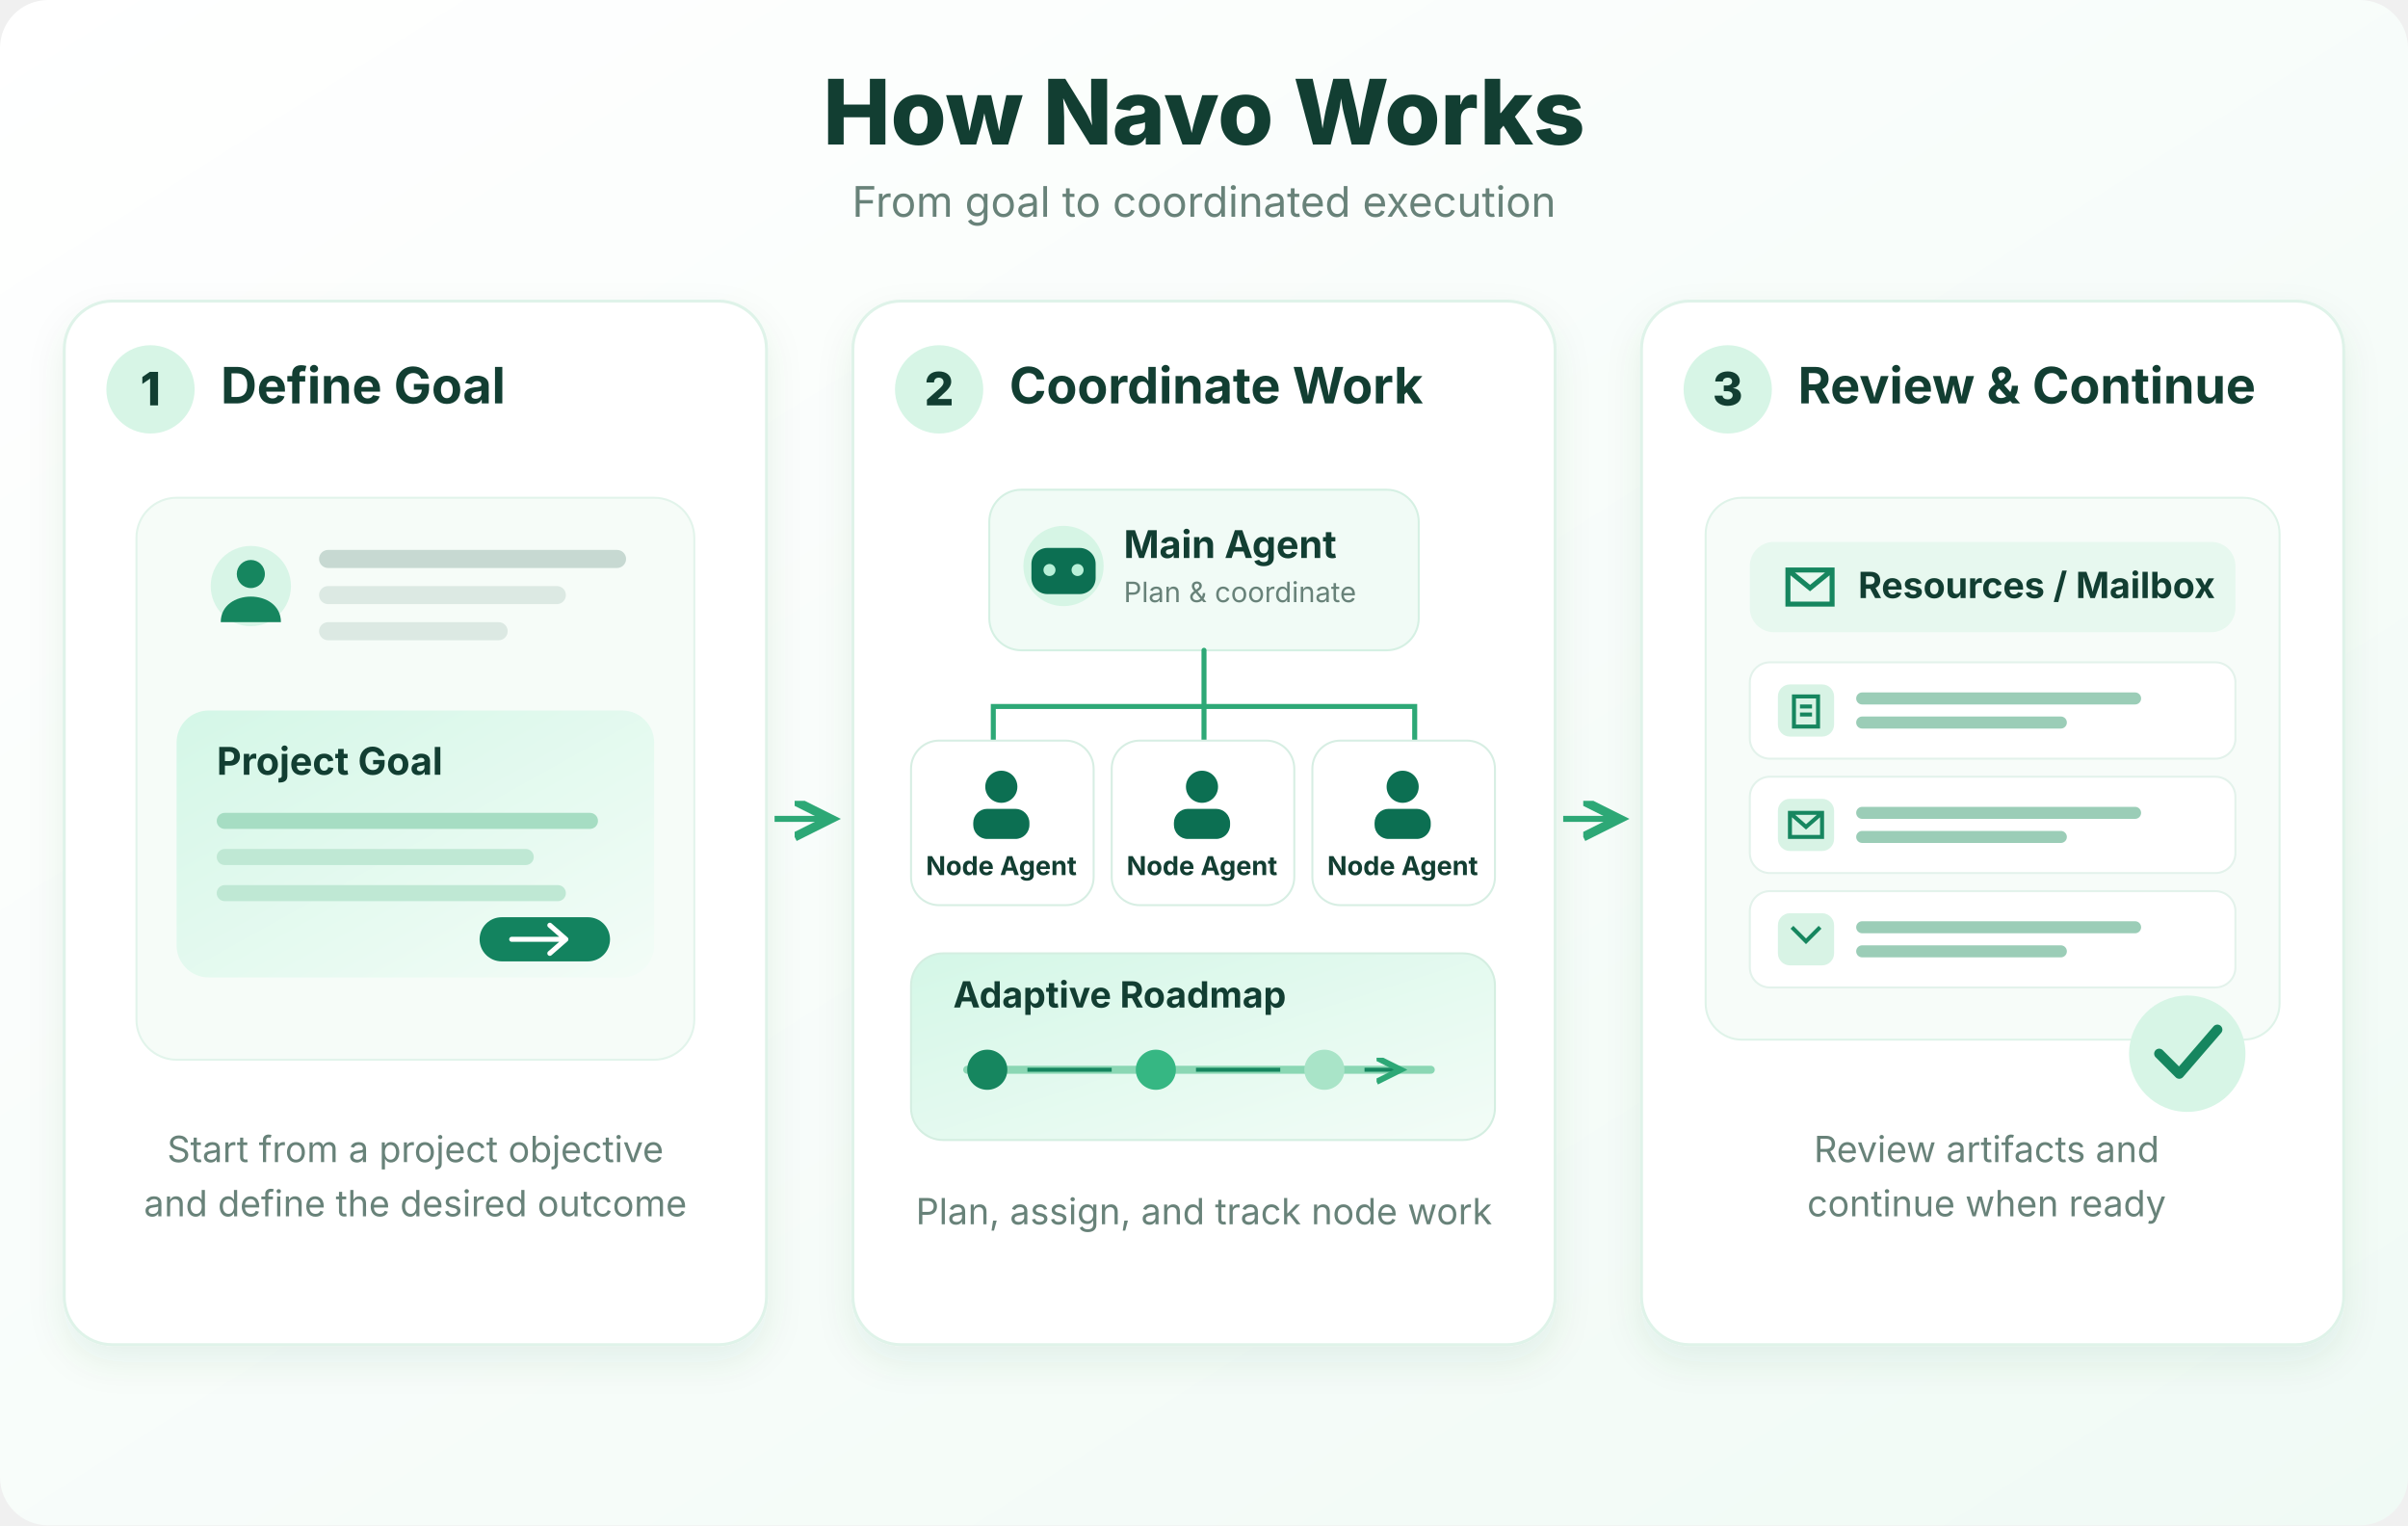
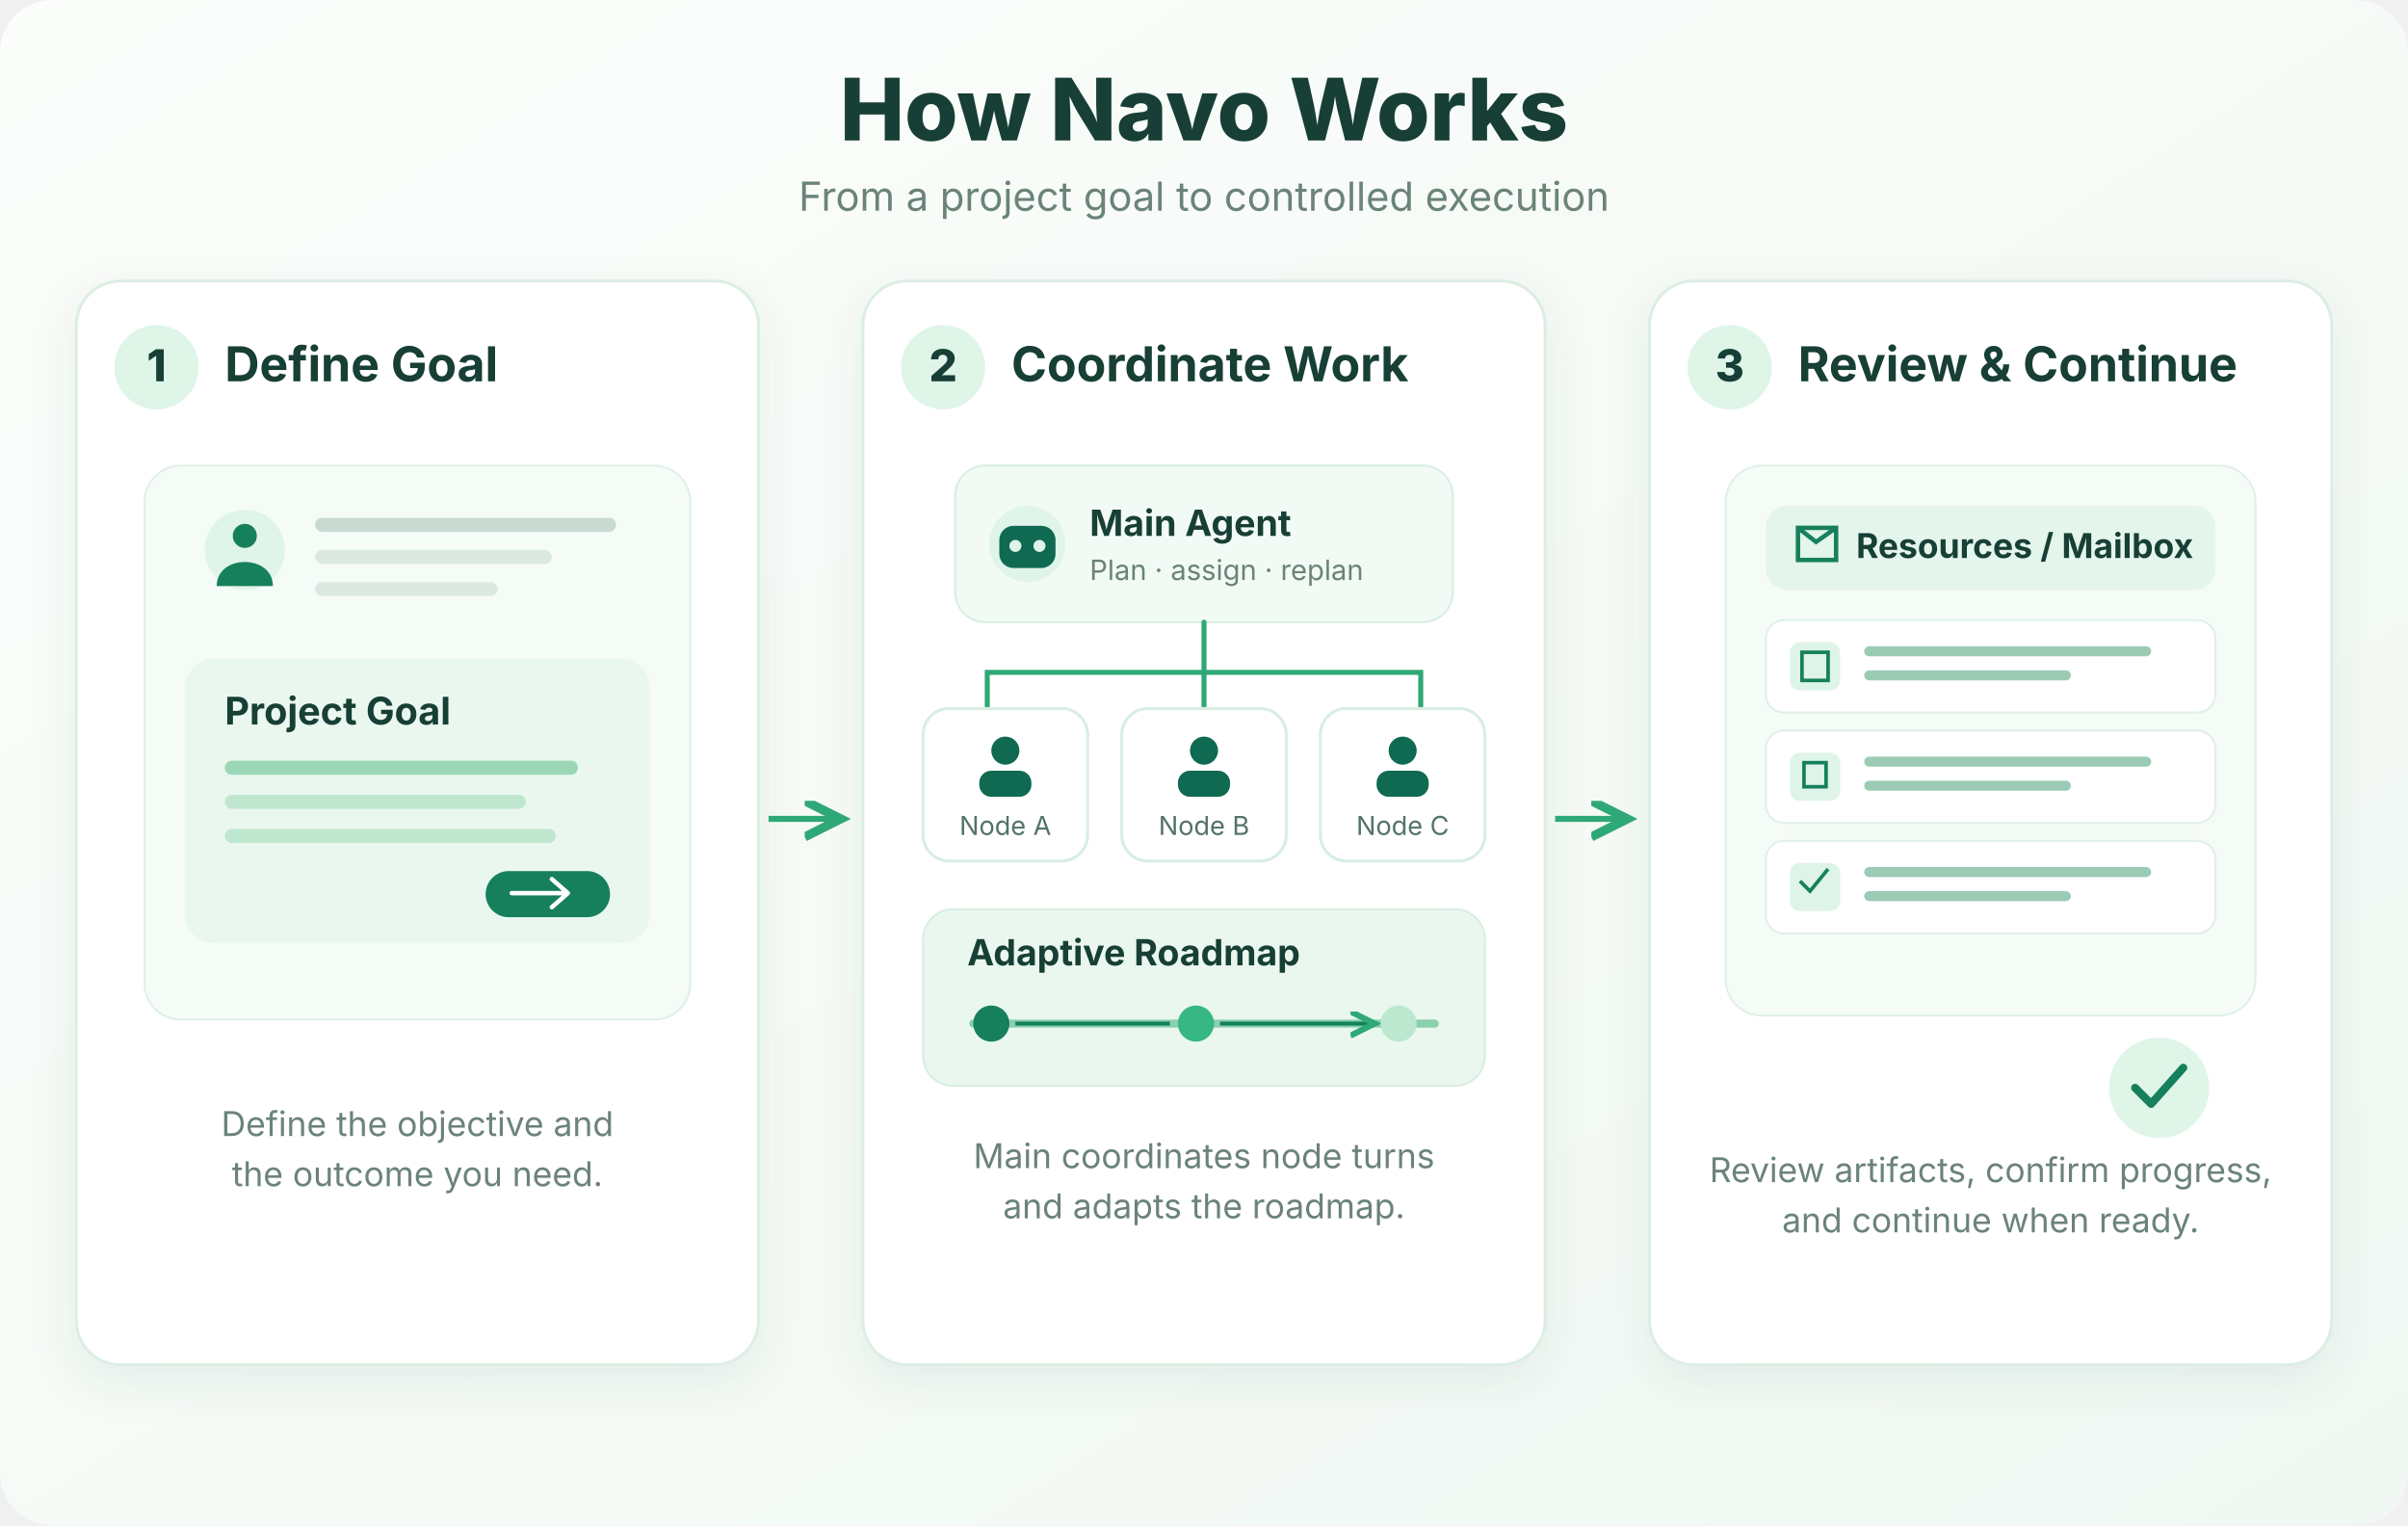
<svg xmlns="http://www.w3.org/2000/svg" width="1200" height="760" viewBox="0 0 1200 760" role="img" aria-labelledby="title desc">
  <defs>
    <linearGradient id="bg" x1="0" y1="0" x2="1" y2="1">
-       <stop stop-color="#fff" />
-       <stop offset="1" stop-color="#f0faf5" />
+       <stop offset="0%" stop-color="#fbfdfb" />
+       <stop offset="100%" stop-color="#f1f8f4" />
    </linearGradient>
-     <linearGradient id="mint" x1="0" y1="0" x2="1" y2="1">
-       <stop stop-color="#d4f7e7" />
-       <stop offset="1" stop-color="#f3fcf7" />
-     </linearGradient>
-     <filter id="shadow" x="-10%" y="-10%" width="120%" height="130%">
-       <feDropShadow dx="0" dy="8" stdDeviation="9" flood-color="#0c7854" flood-opacity=".08" />
+     <filter id="shadow" x="-15%" y="-15%" width="130%" height="140%">
+       <feDropShadow dx="0" dy="8" stdDeviation="11" flood-color="#285f48" flood-opacity=".08" />
    </filter>
    <marker id="arrow" markerWidth="8" markerHeight="8" refX="6" refY="3" orient="auto">
-       <path d="M0 0L6 3L0 6" fill="none" stroke="#2da876" stroke-width="1.5" />
+       <path d="M0 0L6 3L0 6" fill="none" stroke="#2fa877" stroke-width="1.5" />
    </marker>
  </defs>
-   <rect width="1200" height="760" rx="24" fill="url(#bg)" />
+   <rect width="1200" height="760" rx="26" fill="url(#bg)" />
  <g font-family="Inter,Segoe UI,Arial,sans-serif" text-anchor="middle">
-     <text x="600" y="72" font-size="45" font-weight="800" fill="#123e32">How Navo Works</text>
-     <text x="600" y="108" font-size="21" fill="#688279">From goal to coordinated execution</text>
+     <text x="600" y="70" font-size="43" font-weight="800" fill="#173f35">How Navo Works</text>
+     <text x="600" y="105" font-size="20" fill="#6b8378">From a project goal to controlled execution</text>
  </g>
-   <g filter="url(#shadow)" fill="#fff" stroke="#dff3e9" stroke-width="1.5">
-     <rect x="32" y="150" width="350" height="520" rx="24" />
-     <rect x="425" y="150" width="350" height="520" rx="24" />
-     <rect x="818" y="150" width="350" height="520" rx="24" />
+   <g filter="url(#shadow)" fill="#fff" stroke="#dceee3" stroke-width="1.5">
+     <rect x="38" y="140" width="340" height="540" rx="22" />
+     <rect x="430" y="140" width="340" height="540" rx="22" />
+     <rect x="822" y="140" width="340" height="540" rx="22" />
  </g>
-   <g font-family="Inter,Segoe UI,Arial,sans-serif" fill="#123e32">
-     <circle cx="75" cy="194" r="22" fill="#d7f5e6" />
-     <text x="75" y="202" text-anchor="middle" font-size="23" font-weight="800">1</text>
-     <text x="110" y="201" font-size="25" font-weight="750">Define Goal</text>
-     <rect x="68" y="248" width="278" height="280" rx="20" fill="#f6fcf8" stroke="#e2f4eb" />
-     <circle cx="125" cy="292" r="20" fill="#d8f5e7" />
-     <circle cx="125" cy="286" r="7" fill="#16865f" />
-     <path d="M110 310c0-17 30-17 30 0" fill="#16865f" />
-     <rect x="159" y="274" width="153" height="9" rx="4.5" fill="#c7d9d2" />
-     <rect x="159" y="292" width="123" height="9" rx="4.5" fill="#dce9e3" />
-     <rect x="159" y="310" width="94" height="9" rx="4.5" fill="#dce9e3" />
-     <rect x="88" y="354" width="238" height="133" rx="16" fill="url(#mint)" />
-     <text x="108" y="386" font-size="19" font-weight="700">Project Goal</text>
-     <rect x="108" y="405" width="190" height="8" rx="4" fill="#a6ddc3" />
-     <rect x="108" y="423" width="158" height="8" rx="4" fill="#bfe8d4" />
-     <rect x="108" y="441" width="174" height="8" rx="4" fill="#bfe8d4" />
-     <rect x="239" y="457" width="65" height="22" rx="11" fill="#13835f" />
-     <path d="M255 468h27m-8-7l8 7-8 7" fill="none" stroke="#fff" stroke-width="2.5" stroke-linecap="round" stroke-linejoin="round" />
-     <text x="207" y="579" text-anchor="middle" font-size="18" fill="#688279">Start from a project objective</text>
-     <text x="207" y="606" text-anchor="middle" font-size="18" fill="#688279">and define the desired outcome</text>
-     <circle cx="468" cy="194" r="22" fill="#d7f5e6" />
-     <text x="468" y="202" text-anchor="middle" font-size="23" font-weight="800">2</text>
-     <text x="503" y="201" font-size="25" font-weight="750">Coordinate Work</text>
-     <rect x="493" y="244" width="214" height="80" rx="16" fill="#f1fbf6" stroke="#d5f0e3" />
-     <circle cx="530" cy="282" r="20" fill="#d6f5e5" />
-     <rect x="514" y="273" width="32" height="23" rx="8" fill="#0c6f52" />
-     <circle cx="523" cy="284" r="3" fill="#b8f0d8" />
-     <circle cx="537" cy="284" r="3" fill="#b8f0d8" />
-     <text x="560" y="278" font-size="19" font-weight="750">Main Agent</text>
-     <text x="560" y="300" font-size="14" fill="#688279">Plan &amp; coordinate</text>
-     <path d="M600 324v28H495v17M600 352v17M600 352h105v17" fill="none" stroke="#2da876" stroke-width="2.5" stroke-linecap="round" />
-     <g>
-       <rect x="454" y="369" width="91" height="82" rx="14" fill="#fff" stroke="#d7eee3" />
-       <rect x="554" y="369" width="91" height="82" rx="14" fill="#fff" stroke="#d7eee3" />
-       <rect x="654" y="369" width="91" height="82" rx="14" fill="#fff" stroke="#d7eee3" />
-       <g fill="#0c6f52">
-         <circle cx="499" cy="392" r="8" />
-         <rect x="485" y="403" width="28" height="15" rx="7" />
-         <circle cx="599" cy="392" r="8" />
-         <rect x="585" y="403" width="28" height="15" rx="7" />
-         <circle cx="699" cy="392" r="8" />
-         <rect x="685" y="403" width="28" height="15" rx="7" />
-       </g>
-       <g font-size="13" font-weight="650" text-anchor="middle">
-         <text x="499" y="436">Node Agent</text>
-         <text x="599" y="436">Node Agent</text>
-         <text x="699" y="436">Node Agent</text>
-       </g>
+   <g stroke="#2fa877" stroke-width="3" fill="none" marker-end="url(#arrow)">
+     <path d="M383 408H419" />
+     <path d="M775 408H811" />
+   </g>
+   <g font-family="Inter,Segoe UI,Arial,sans-serif" fill="#173f35">
+     <circle cx="78" cy="183" r="21" fill="#def5e8" />
+     <text x="78" y="190" text-anchor="middle" font-size="22" font-weight="800">1</text>
+     <text x="112" y="190" font-size="24" font-weight="750">Define Goal</text>
+     <rect x="72" y="232" width="272" height="276" rx="18" fill="#f5fbf7" stroke="#e0f0e7" />
+     <circle cx="122" cy="274" r="20" fill="#e0f5e9" />
+     <circle cx="122" cy="267" r="6" fill="#16805d" />
+     <path d="M108 292c0-16 28-16 28 0" fill="#16805d" />
+     <rect x="157" y="258" width="150" height="7" rx="3.5" fill="#c8dad1" />
+     <rect x="157" y="274" width="118" height="7" rx="3.5" fill="#dce9e2" />
+     <rect x="157" y="290" width="91" height="7" rx="3.5" fill="#dce9e2" />
+     <rect x="92" y="328" width="232" height="142" rx="15" fill="#eaf7ef" />
+     <text x="112" y="361" font-size="19" font-weight="750">Project Goal</text>
+     <rect x="112" y="379" width="176" height="7" rx="3.5" fill="#9bd7b7" />
+     <rect x="112" y="396" width="150" height="7" rx="3.5" fill="#bfe7d0" />
+     <rect x="112" y="413" width="165" height="7" rx="3.5" fill="#bfe7d0" />
+     <rect x="242" y="434" width="62" height="23" rx="11.5" fill="#16805d" />
+     <path d="M255 445h28m-8-7l8 7-8 7" fill="none" stroke="#fff" stroke-width="2.2" stroke-linecap="round" stroke-linejoin="round" />
+     <text x="208" y="566" text-anchor="middle" font-size="17" fill="#6b8378">Define the objective and</text>
+     <text x="208" y="591" text-anchor="middle" font-size="17" fill="#6b8378">the outcome you need.</text>
+     <circle cx="470" cy="183" r="21" fill="#def5e8" />
+     <text x="470" y="190" text-anchor="middle" font-size="22" font-weight="800">2</text>
+     <text x="504" y="190" font-size="24" font-weight="750">Coordinate Work</text>
+     <rect x="476" y="232" width="248" height="78" rx="15" fill="#f1faf5" stroke="#d9eee3" />
+     <circle cx="512" cy="271" r="19" fill="#e0f5e9" />
+     <rect x="498" y="262" width="28" height="21" rx="7" fill="#106a51" />
+     <circle cx="506" cy="272" r="3" fill="#dff4e9" />
+     <circle cx="518" cy="272" r="3" fill="#dff4e9" />
+     <text x="543" y="267" font-size="18" font-weight="750">Main Agent</text>
+     <text x="543" y="289" font-size="14" fill="#6b8378">Plan · assign · replan</text>
+     <path d="M600 310v25H492v18M600 335v18M600 335h108v18" fill="none" stroke="#2fa877" stroke-width="2.5" stroke-linecap="round" />
+     <g fill="#fff" stroke="#d8eee2" stroke-width="1.5">
+       <rect x="460" y="353" width="82" height="76" rx="13" />
+       <rect x="559" y="353" width="82" height="76" rx="13" />
+       <rect x="658" y="353" width="82" height="76" rx="13" />
    </g>
-     <rect x="454" y="475" width="291" height="93" rx="16" fill="url(#mint)" stroke="#d4eee1" />
-     <text x="475" y="502" font-size="18" font-weight="750">Adaptive Roadmap</text>
-     <path d="M482 533H713" stroke="#8bd7b4" stroke-width="4" stroke-linecap="round" />
-     <circle cx="492" cy="533" r="10" fill="#16865f" />
-     <circle cx="576" cy="533" r="10" fill="#36b783" />
-     <circle cx="660" cy="533" r="10" fill="#a9e4c8" />
-     <path d="M512 533h42m42 0h42m42 0h18" stroke="#16865f" stroke-width="2" marker-end="url(#arrow)" />
-     <text x="600" y="610" text-anchor="middle" font-size="18" fill="#688279">Plan, assign, and track node work</text>
-     <circle cx="861" cy="194" r="22" fill="#d7f5e6" />
-     <text x="861" y="202" text-anchor="middle" font-size="23" font-weight="800">3</text>
-     <text x="896" y="201" font-size="25" font-weight="750">Review &amp; Continue</text>
-     <rect x="850" y="248" width="286" height="270" rx="18" fill="#f7fcf9" stroke="#dff3e9" />
-     <rect x="872" y="270" width="242" height="45" rx="12" fill="#e7f8ef" />
-     <path d="M891 284h22v17h-22zM891 284l11 9 11-9" fill="none" stroke="#16865f" stroke-width="2.5" />
-     <text x="926" y="298" font-size="18" font-weight="750">Resources / Mailbox</text>
-     <g>
-       <rect x="872" y="330" width="242" height="48" rx="10" fill="#fff" stroke="#e3f2eb" />
-       <rect x="872" y="387" width="242" height="48" rx="10" fill="#fff" stroke="#e3f2eb" />
-       <rect x="872" y="444" width="242" height="48" rx="10" fill="#fff" stroke="#e3f2eb" />
-       <g fill="#d8f3e5">
-         <rect x="886" y="341" width="28" height="26" rx="6" />
-         <rect x="886" y="398" width="28" height="26" rx="6" />
-         <rect x="886" y="455" width="28" height="26" rx="6" />
-       </g>
-       <g fill="none" stroke="#16865f" stroke-width="2">
-         <path d="M894 347h12v15h-12zM897 352h6m-6 4h6" />
-         <path d="M892 405h16v12h-16zM892 405l8 7 8-7" />
-         <path d="M893 462l7 7 7-7" />
-       </g>
-       <g fill="#9bcdb7">
-         <rect x="925" y="345" width="142" height="6" rx="3" />
-         <rect x="925" y="357" width="105" height="6" rx="3" />
-         <rect x="925" y="402" width="142" height="6" rx="3" />
-         <rect x="925" y="414" width="105" height="6" rx="3" />
-         <rect x="925" y="459" width="142" height="6" rx="3" />
-         <rect x="925" y="471" width="105" height="6" rx="3" />
-       </g>
+     <g fill="#106a51">
+       <circle cx="501" cy="374" r="7" />
+       <rect x="488" y="384" width="26" height="13" rx="6" />
+       <circle cx="600" cy="374" r="7" />
+       <rect x="587" y="384" width="26" height="13" rx="6" />
+       <circle cx="699" cy="374" r="7" />
+       <rect x="686" y="384" width="26" height="13" rx="6" />
    </g>
-     <circle cx="1090" cy="525" r="29" fill="#d7f5e6" />
-     <path d="M1076 525l10 10 19-22" fill="none" stroke="#16865f" stroke-width="5" stroke-linecap="round" stroke-linejoin="round" />
-     <text x="990" y="579" text-anchor="middle" font-size="18" fill="#688279">Review artifacts and</text>
-     <text x="990" y="606" text-anchor="middle" font-size="18" fill="#688279">continue when ready</text>
-   </g>
-   <g stroke="#2da876" stroke-width="3" fill="none" marker-end="url(#arrow)">
-     <path d="M386 408H414" />
-     <path d="M779 408H807" />
+     <g font-size="13" text-anchor="middle" fill="#527368">
+       <text x="501" y="416">Node A</text>
+       <text x="600" y="416">Node B</text>
+       <text x="699" y="416">Node C</text>
+     </g>
+     <rect x="460" y="453" width="280" height="88" rx="15" fill="#eaf7ef" stroke="#d8eee2" />
+     <text x="482" y="481" font-size="18" font-weight="750">Adaptive Roadmap</text>
+     <path d="M485 510H715" stroke="#8acfae" stroke-width="4" stroke-linecap="round" />
+     <circle cx="494" cy="510" r="9" fill="#16805d" />
+     <circle cx="596" cy="510" r="9" fill="#36b783" />
+     <circle cx="697" cy="510" r="9" fill="#bde8d0" />
+     <path d="M506 510h77m25 0h77" stroke="#16805d" stroke-width="2" marker-end="url(#arrow)" />
+     <text x="600" y="582" text-anchor="middle" font-size="17" fill="#6b8378">Main coordinates node turns</text>
+     <text x="600" y="607" text-anchor="middle" font-size="17" fill="#6b8378">and adapts the roadmap.</text>
+     <circle cx="862" cy="183" r="21" fill="#def5e8" />
+     <text x="862" y="190" text-anchor="middle" font-size="22" font-weight="800">3</text>
+     <text x="896" y="190" font-size="24" font-weight="750">Review &amp; Continue</text>
+     <rect x="860" y="232" width="264" height="274" rx="18" fill="#f5fbf7" stroke="#e0f0e7" />
+     <rect x="880" y="252" width="224" height="42" rx="11" fill="#e4f5eb" />
+     <path d="M896 263h19v16h-19zM896 263l9 7 10-7" fill="none" stroke="#16805d" stroke-width="2.2" />
+     <text x="925" y="278" font-size="17" font-weight="750">Resources / Mailbox</text>
+     <g fill="#fff" stroke="#e0f0e7">
+       <rect x="880" y="309" width="224" height="46" rx="9" />
+       <rect x="880" y="364" width="224" height="46" rx="9" />
+       <rect x="880" y="419" width="224" height="46" rx="9" />
+     </g>
+     <g fill="#dff4e8">
+       <rect x="892" y="320" width="25" height="24" rx="5" />
+       <rect x="892" y="375" width="25" height="24" rx="5" />
+       <rect x="892" y="430" width="25" height="24" rx="5" />
+     </g>
+     <g fill="none" stroke="#16805d" stroke-width="1.8">
+       <path d="M898 325h13v14h-13zM899 380h11v12h-11zM897 439l5 5 9-11" />
+     </g>
+     <g fill="#9ccbb5">
+       <rect x="929" y="322" width="143" height="5" rx="2.5" />
+       <rect x="929" y="334" width="103" height="5" rx="2.5" />
+       <rect x="929" y="377" width="143" height="5" rx="2.5" />
+       <rect x="929" y="389" width="103" height="5" rx="2.5" />
+       <rect x="929" y="432" width="143" height="5" rx="2.5" />
+       <rect x="929" y="444" width="103" height="5" rx="2.5" />
+     </g>
+     <circle cx="1076" cy="542" r="25" fill="#dff5e8" />
+     <path d="M1064 542l8 8 16-18" fill="none" stroke="#16805d" stroke-width="4" stroke-linecap="round" stroke-linejoin="round" />
+     <text x="992" y="589" text-anchor="middle" font-size="17" fill="#6b8378">Review artifacts, confirm progress,</text>
+     <text x="992" y="614" text-anchor="middle" font-size="17" fill="#6b8378">and continue when ready.</text>
  </g>
</svg>
